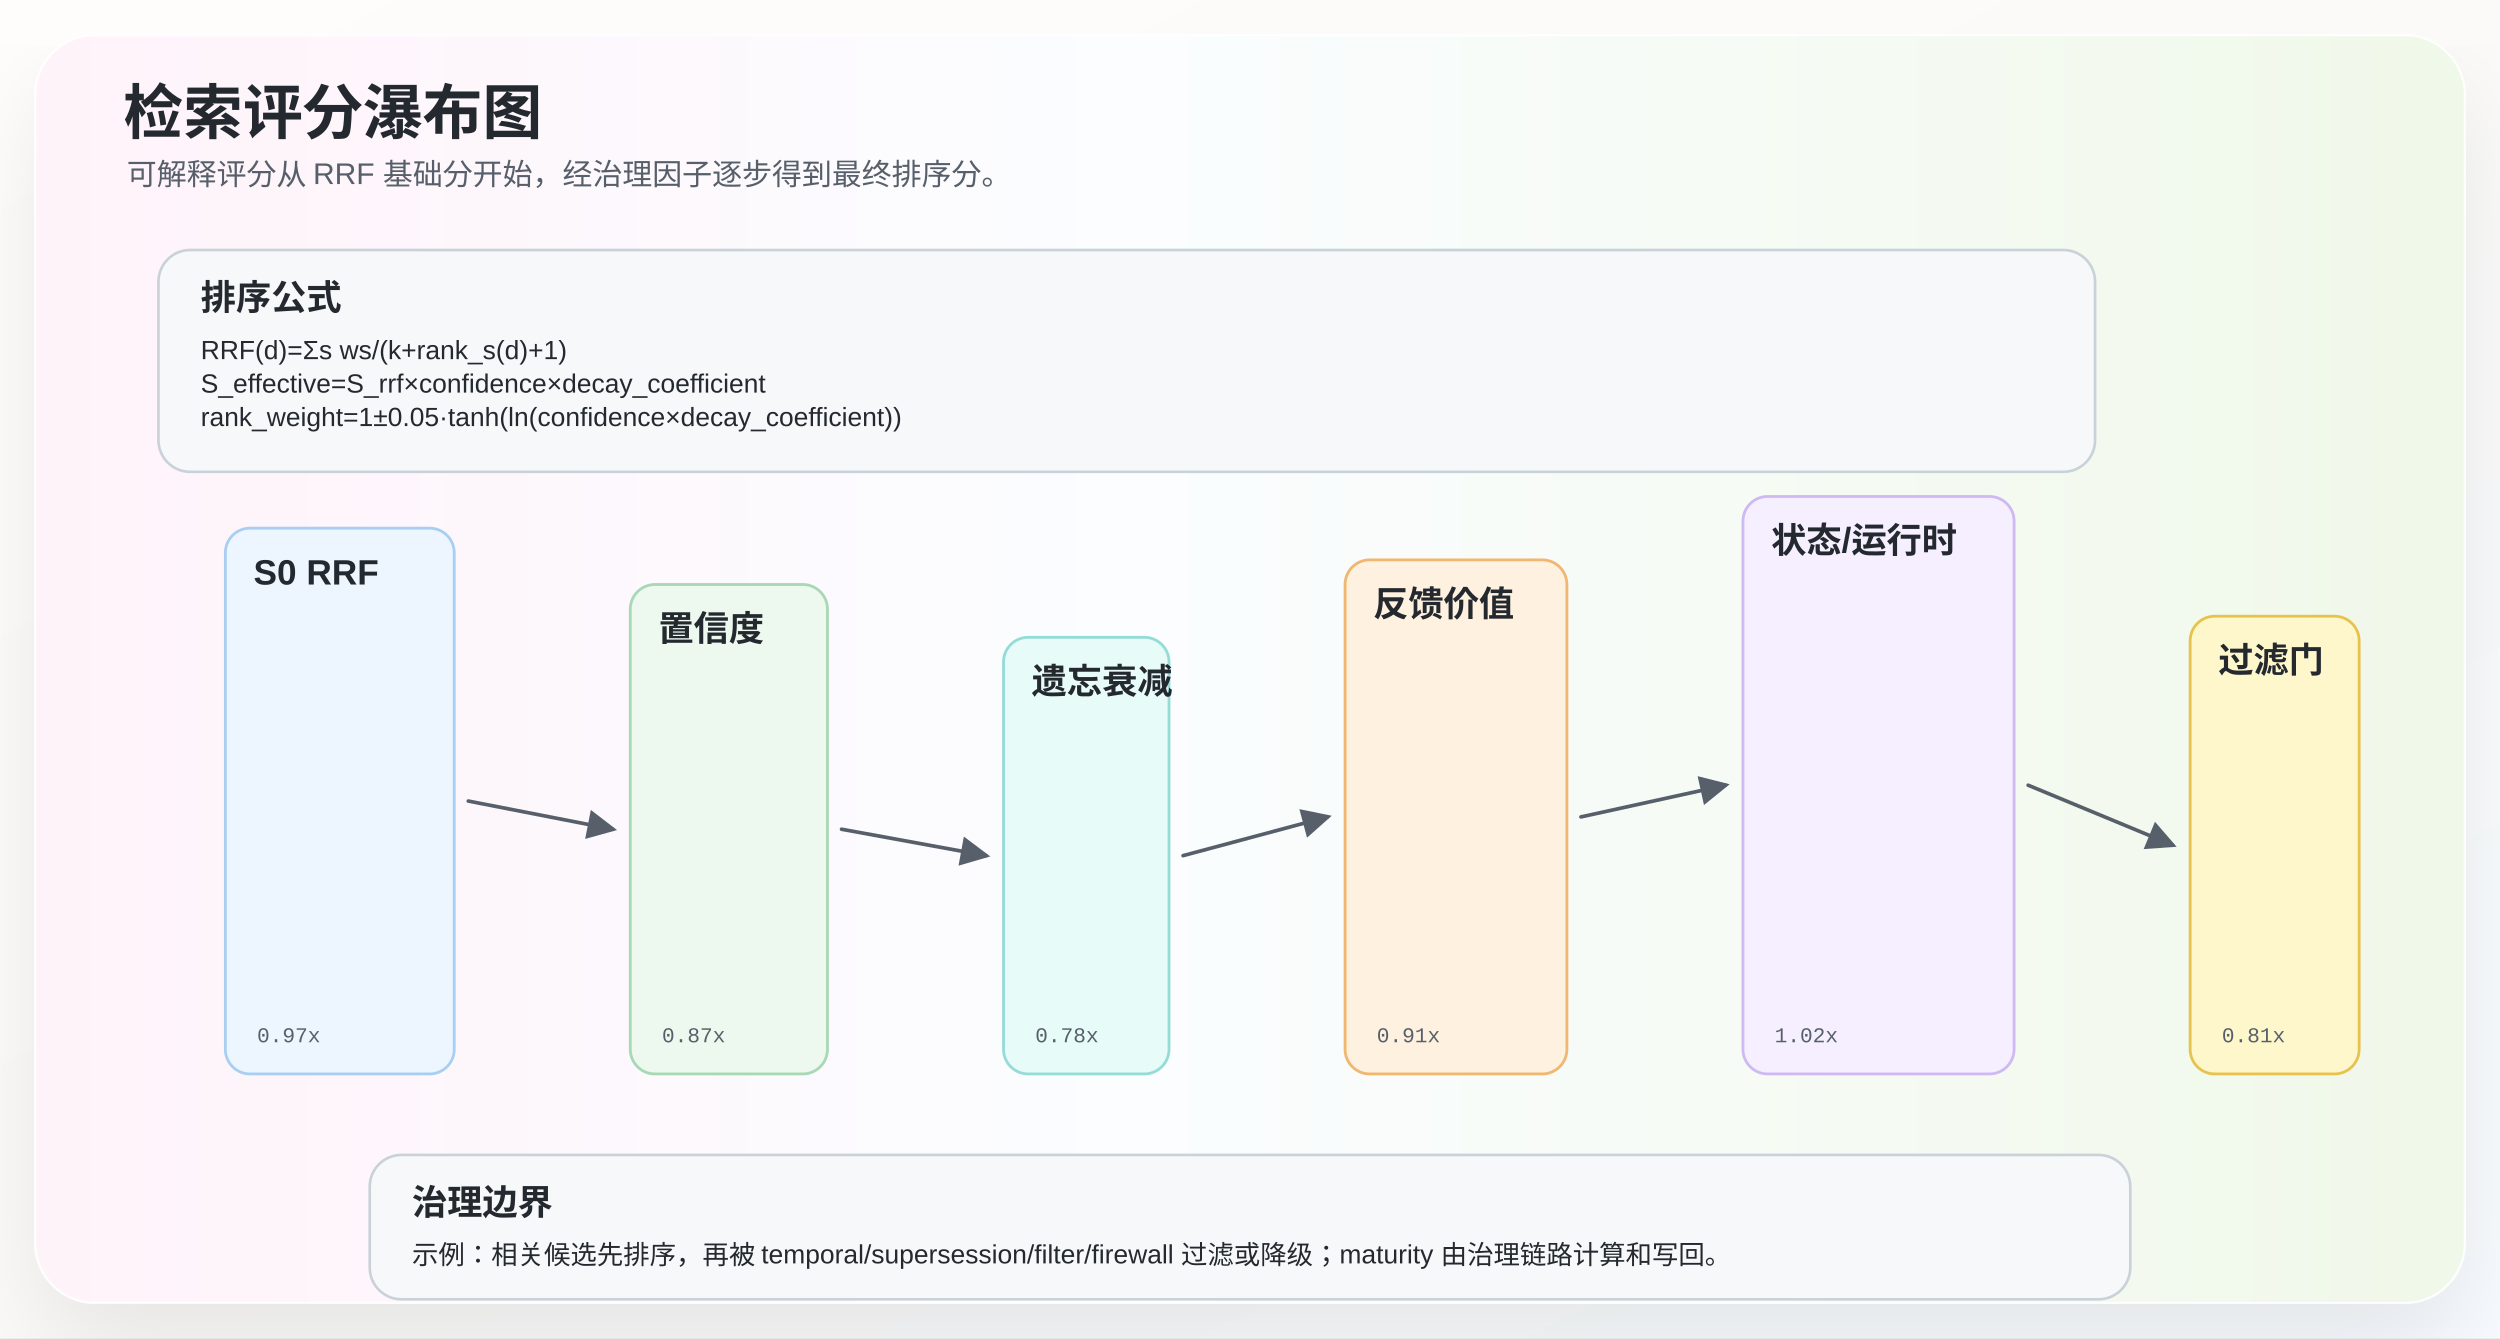
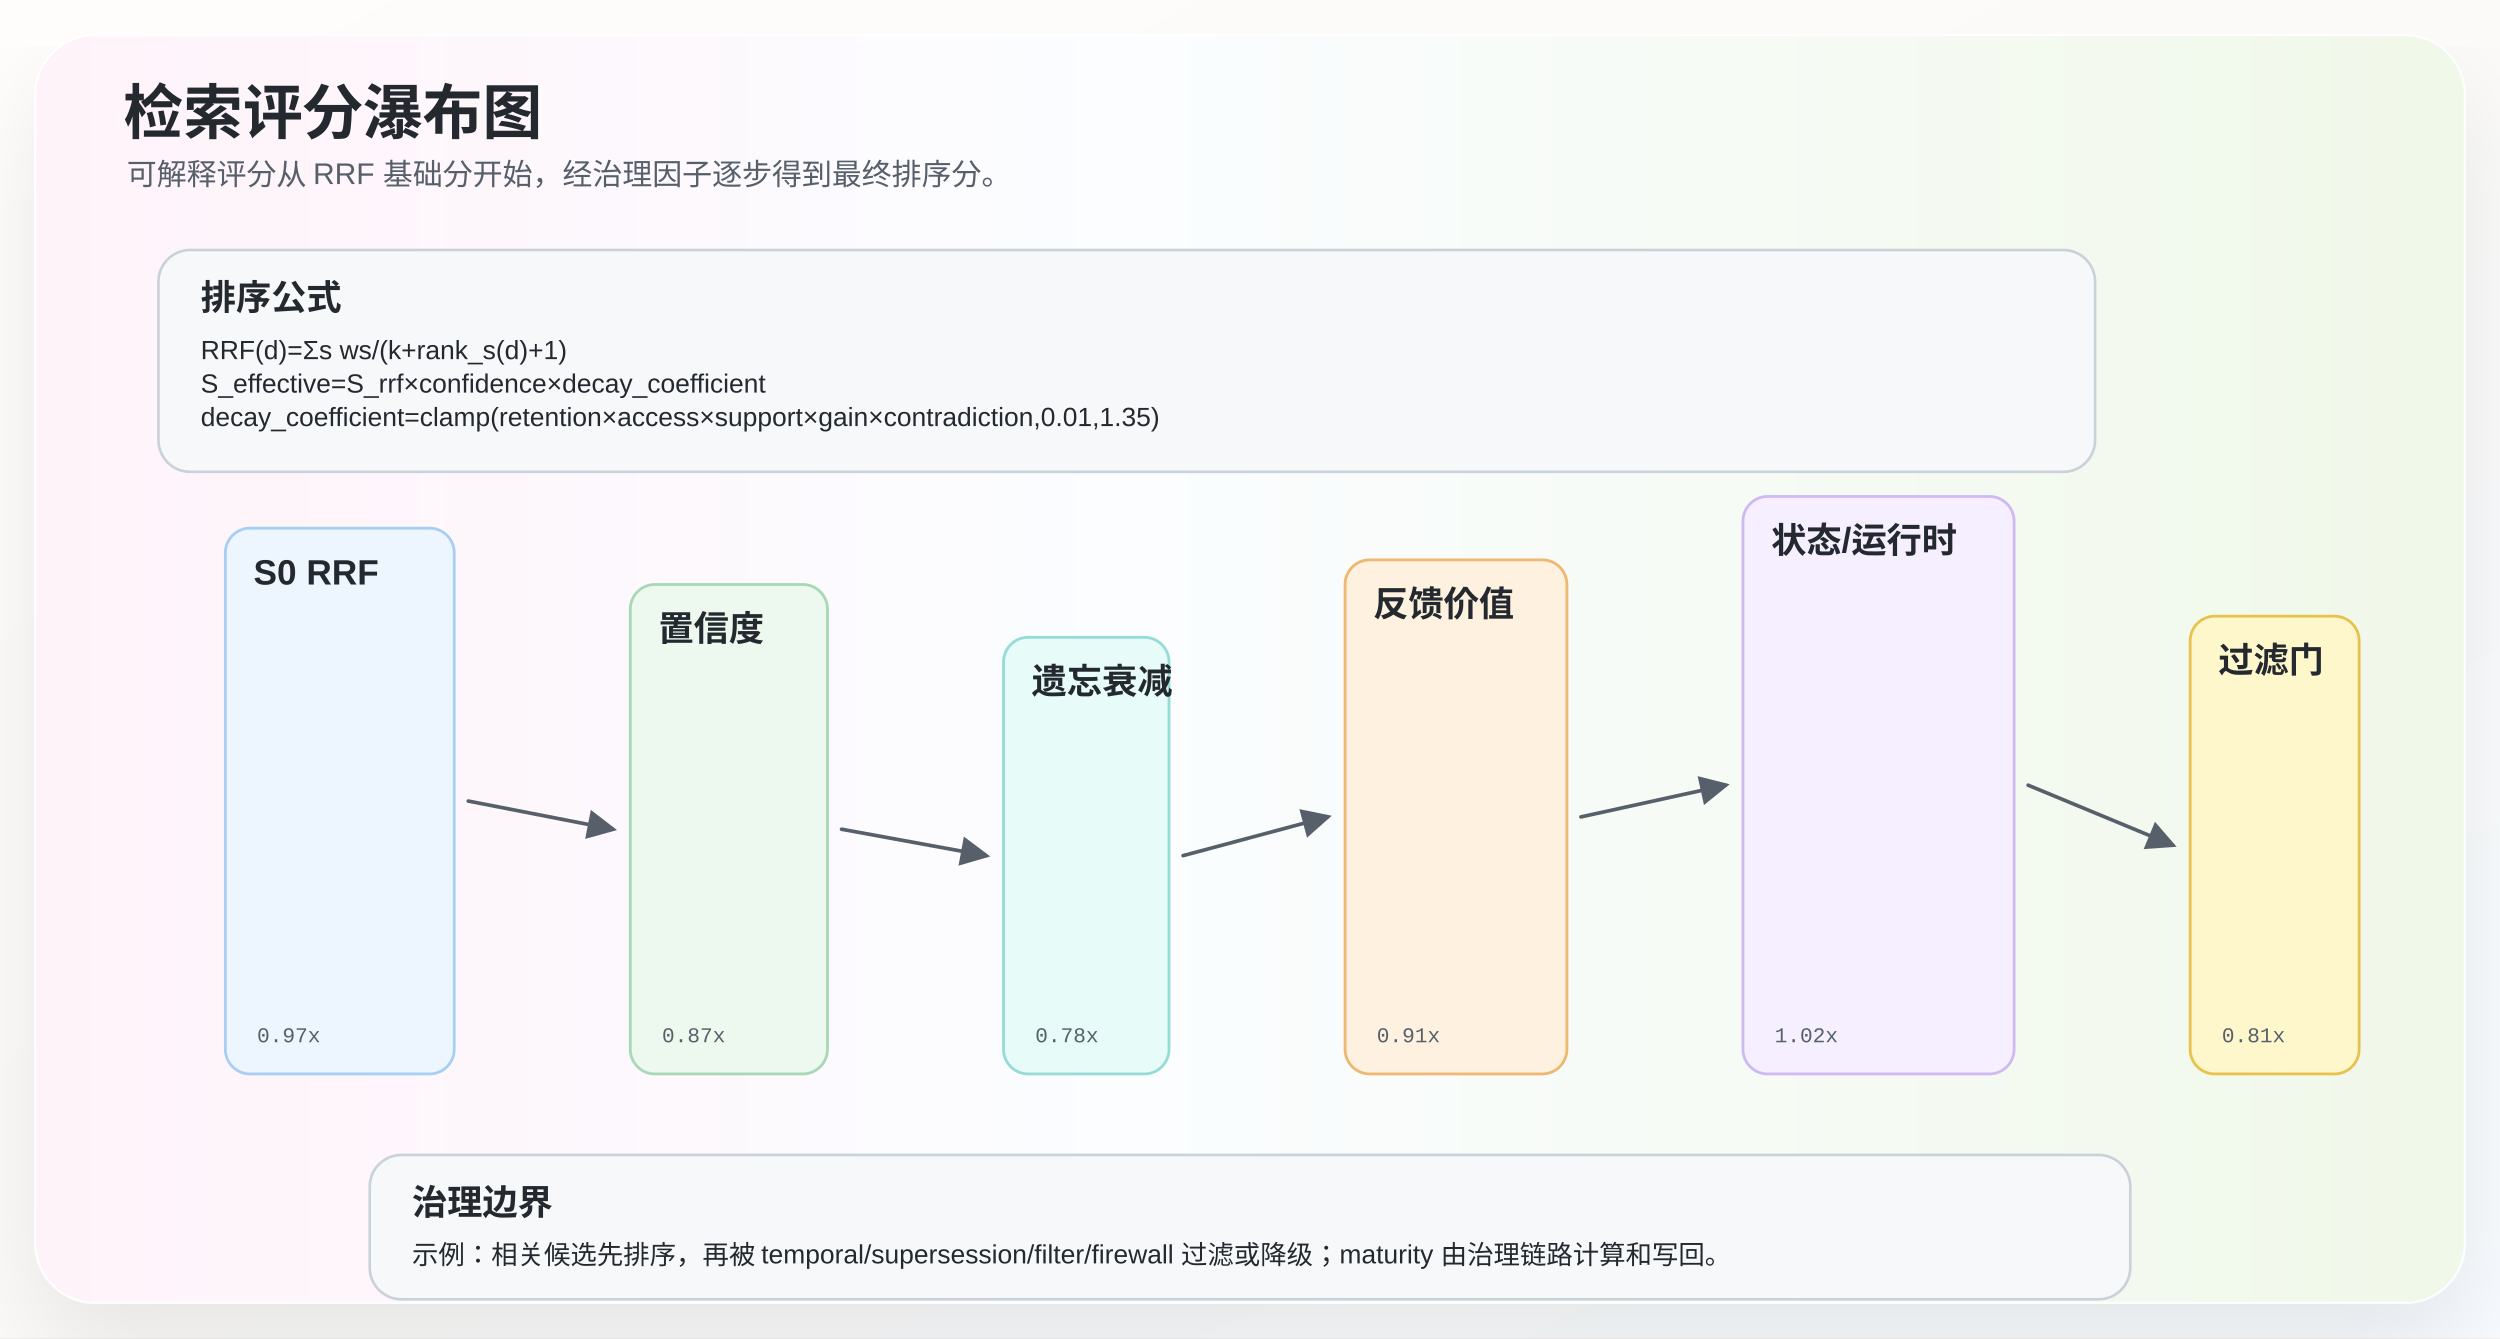
<svg xmlns="http://www.w3.org/2000/svg" width="1420" height="760" viewBox="0 0 1420 760" role="img" aria-labelledby="title desc" style="max-width:100%;height:auto;">
  <defs>
    <linearGradient id="qoderPageBg" x1="0" y1="0" x2="1" y2="1">
      <stop offset="0%" stop-color="#fffdfb" />
      <stop offset="48%" stop-color="#fbfaf8" />
      <stop offset="100%" stop-color="#f7fbff" />
    </linearGradient>
    <linearGradient id="qoderSheetBg" x1="0" y1="0" x2="1" y2="0">
      <stop offset="0%" stop-color="#fff3fa" />
      <stop offset="45%" stop-color="#fbfdff" />
      <stop offset="100%" stop-color="#f0f8e9" />
    </linearGradient>
    <filter id="qoderSheetShadow" x="-8%" y="-8%" width="116%" height="116%">
      <feDropShadow dx="0" dy="26" stdDeviation="30" flood-color="#2a231c" flood-opacity="0.085" />
    </filter>
    <marker id="arrow" viewBox="0 0 10 10" refX="8.5" refY="5" markerWidth="8" markerHeight="8" orient="auto-start-reverse">
      <path d="M0 0 L10 5 L0 10 z" fill="#57606a" />
    </marker>
    <filter id="paper" x="-8%" y="-8%" width="116%" height="116%">
      <feTurbulence type="fractalNoise" baseFrequency="0.78" numOctaves="2" seed="11" result="noise" />
      <feColorMatrix type="saturate" values="0" />
      <feComponentTransfer>
        <feFuncA type="table" tableValues="0 0.035" />
      </feComponentTransfer>
      <feBlend in="SourceGraphic" mode="multiply" />
    </filter>
    <filter id="softShadow" x="-15%" y="-15%" width="130%" height="130%">
      <feDropShadow dx="0" dy="8" stdDeviation="12" flood-color="#1f2328" flood-opacity="0.08" />
    </filter>
    <style>
      .bg { fill: url(#qoderPageBg); }
      .sheet { fill: url(#qoderSheetBg); filter: url(#qoderSheetShadow); }
      .ink { fill: #24292f; }
      .muted { fill: #57606a; }
      .title { font-family: -apple-system, BlinkMacSystemFont, "Segoe UI", Arial, "PingFang SC", "Microsoft YaHei", sans-serif; font-size: 34px; font-weight: 850; fill: #24292f; }
      .subtitle { font-family: -apple-system, BlinkMacSystemFont, "Segoe UI", Arial, "PingFang SC", "Microsoft YaHei", sans-serif; font-size: 17px; fill: #57606a; }
      .section { font-family: -apple-system, BlinkMacSystemFont, "Segoe UI", Arial, "PingFang SC", "Microsoft YaHei", sans-serif; font-size: 17px; font-weight: 800; fill: #57606a; text-transform: uppercase; }
      .card-title { font-family: -apple-system, BlinkMacSystemFont, "Segoe UI", Arial, "PingFang SC", "Microsoft YaHei", sans-serif; font-size: 20px; font-weight: 820; fill: #24292f; }
      .card-line { font-family: -apple-system, BlinkMacSystemFont, "Segoe UI", Arial, "PingFang SC", "Microsoft YaHei", sans-serif; font-size: 15px; fill: #24292f; }
      .small { font-family: -apple-system, BlinkMacSystemFont, "Segoe UI", Arial, "PingFang SC", "Microsoft YaHei", sans-serif; font-size: 13px; fill: #57606a; }
      .tiny { font-family: -apple-system, BlinkMacSystemFont, "Segoe UI", Arial, "PingFang SC", "Microsoft YaHei", sans-serif; font-size: 10px; fill: #6e7781; }
      .num { font-family: -apple-system, BlinkMacSystemFont, "Segoe UI", Arial, "PingFang SC", "Microsoft YaHei", sans-serif; font-size: 22px; font-weight: 900; }
      .mono { font-family: ui-monospace, SFMono-Regular, Menlo, Consolas, "Liberation Mono", monospace; font-size: 13px; fill: #24292f; }
      .mono-small { font-family: ui-monospace, SFMono-Regular, Menlo, Consolas, "Liberation Mono", monospace; font-size: 12px; fill: #57606a; }
      .panel { fill: #ffffff; stroke: #d8dee4; stroke-width: 1.4; filter: url(#softShadow); }
      .card { stroke-width: 1.8; filter: url(#softShadow); }
      .thin-card { stroke-width: 1.2; }
      .arrow { fill: none; stroke: #57606a; stroke-width: 2.1; stroke-linecap: round; stroke-linejoin: round; marker-end: url(#arrow); }
      .soft-arrow { fill: none; stroke: #8c959f; stroke-width: 1.6; stroke-linecap: round; stroke-linejoin: round; stroke-dasharray: 6 7; marker-end: url(#arrow); }
      .flow-line { stroke-dasharray: 14 10; animation: flowDash 1.8s linear infinite; }
      .planned-line { stroke-dasharray: 8 8; }
      .flow-dot { fill: #1f6f78; filter: url(#softShadow); }
      .breath { animation: breath 2.8s ease-in-out infinite; transform-box: fill-box; transform-origin: center; }
      .breath-slow { animation: breath 4.2s ease-in-out infinite; transform-box: fill-box; transform-origin: center; }
      .blink { animation: blink 1.7s ease-in-out infinite; }
      .rail { fill: none; stroke: #d0d7de; stroke-width: 1.3; stroke-dasharray: 5 8; }
      .branch { fill: none; stroke: #d0d7de; stroke-width: 1.3; stroke-linecap: round; stroke-linejoin: round; }
      .icon { fill: none; stroke-width: 3.5; stroke-linecap: round; stroke-linejoin: round; }
      @keyframes flowDash {
        to { stroke-dashoffset: -24; }
      }
      @keyframes breath {
        0%, 100% { opacity: 0.88; transform: scale(1); }
        50% { opacity: 1; transform: scale(1.035); }
      }
      @keyframes blink {
        0%, 100% { opacity: 0.42; }
        50% { opacity: 1; }
      }
    </style>
  </defs>
  <rect class="bg" width="1420" height="760" />
  <rect x="28" y="28" width="1364" height="704" rx="36" fill="#ffffff" opacity="0.62" />
  <rect class="sheet" x="20" y="20" width="1380" height="720" rx="34" stroke="#ffffff" stroke-opacity="0.86" stroke-width="1.2" />
  <text class="title" x="70" y="76">检索评分瀑布图</text>
  <text class="subtitle" x="72" y="105">可解释评分从 RRF 基础分开始，经治理因子逐步得到最终排序分。</text>
  <g>
    <rect x="90" y="142" width="1100" height="126" rx="18" fill="#f6f8fa" stroke="#c9d1d9" stroke-width="1.5" />
    <text class="card-title" x="114" y="176" fill="#57606a">排序公式</text>
    <text class="card-line" x="114" y="204">RRF(d)=Σs ws/(k+rank_s(d)+1)</text>
    <text class="card-line" x="114" y="223">S_effective=S_rrf×confidence×decay_coefficient</text>
-     <text class="card-line" x="114" y="242">rank_weight=1±0.05·tanh(ln(confidence×decay_coefficient))</text>
+     <text class="card-line" x="114" y="242">decay_coefficient=clamp(retention×access×support×gain×contradiction,0.01,1.35)</text>
  </g>
  <rect x="128" y="300" width="130" height="310" rx="14" fill="#edf6ff" stroke="#a8cff2" stroke-width="1.6" />
  <text class="card-title" x="144" y="332" fill="#0969da">S0 RRF</text>
  <text class="mono-small" x="146" y="592" fill="#0969da">0.97x</text>
  <path class="arrow" d="M266 455 L348 471" />
  <rect x="358" y="332" width="112" height="278" rx="14" fill="#edf9ef" stroke="#a8d8b5" stroke-width="1.6" />
  <text class="card-title" x="374" y="364" fill="#2f7d32">置信度</text>
  <text class="mono-small" x="376" y="592" fill="#2f7d32">0.87x</text>
  <path class="arrow" d="M478 471 L560 486" />
  <rect x="570" y="362" width="94" height="248" rx="14" fill="#e7fbf8" stroke="#95dcd6" stroke-width="1.6" />
  <text class="card-title" x="586" y="394" fill="#1f6f78">遗忘衰减</text>
  <text class="mono-small" x="588" y="592" fill="#1f6f78">0.78x</text>
  <path class="arrow" d="M672 486 L754 464" />
  <rect x="764" y="318" width="126" height="292" rx="14" fill="#fff1df" stroke="#efb770" stroke-width="1.6" />
  <text class="card-title" x="780" y="350" fill="#bc6c00">反馈价值</text>
  <text class="mono-small" x="782" y="592" fill="#bc6c00">0.91x</text>
  <path class="arrow" d="M898 464 L980 446" />
  <rect x="990" y="282" width="154" height="328" rx="14" fill="#f5efff" stroke="#cfb9f3" stroke-width="1.6" />
  <text class="card-title" x="1006" y="314" fill="#8250df">状态/运行时</text>
  <text class="mono-small" x="1008" y="592" fill="#8250df">1.02x</text>
  <path class="arrow" d="M1152 446 L1234 480" />
  <rect x="1244" y="350" width="96" height="260" rx="14" fill="#fff7cc" stroke="#e7c34e" stroke-width="1.6" />
  <text class="card-title" x="1260" y="382" fill="#8a6200">过滤门</text>
  <text class="mono-small" x="1262" y="592" fill="#8a6200">0.81x</text>
  <g>
    <rect x="210" y="656" width="1000" height="82" rx="18" fill="#f6f8fa" stroke="#c9d1d9" stroke-width="1.5" />
    <text class="card-title" x="234" y="690" fill="#57606a">治理边界</text>
    <text class="card-line" x="234" y="718">示例：相关候选先排序，再被 temporal/supersession/filter/firewall 过滤或降级；maturity 由治理链路计算和写回。</text>
  </g>
</svg>
